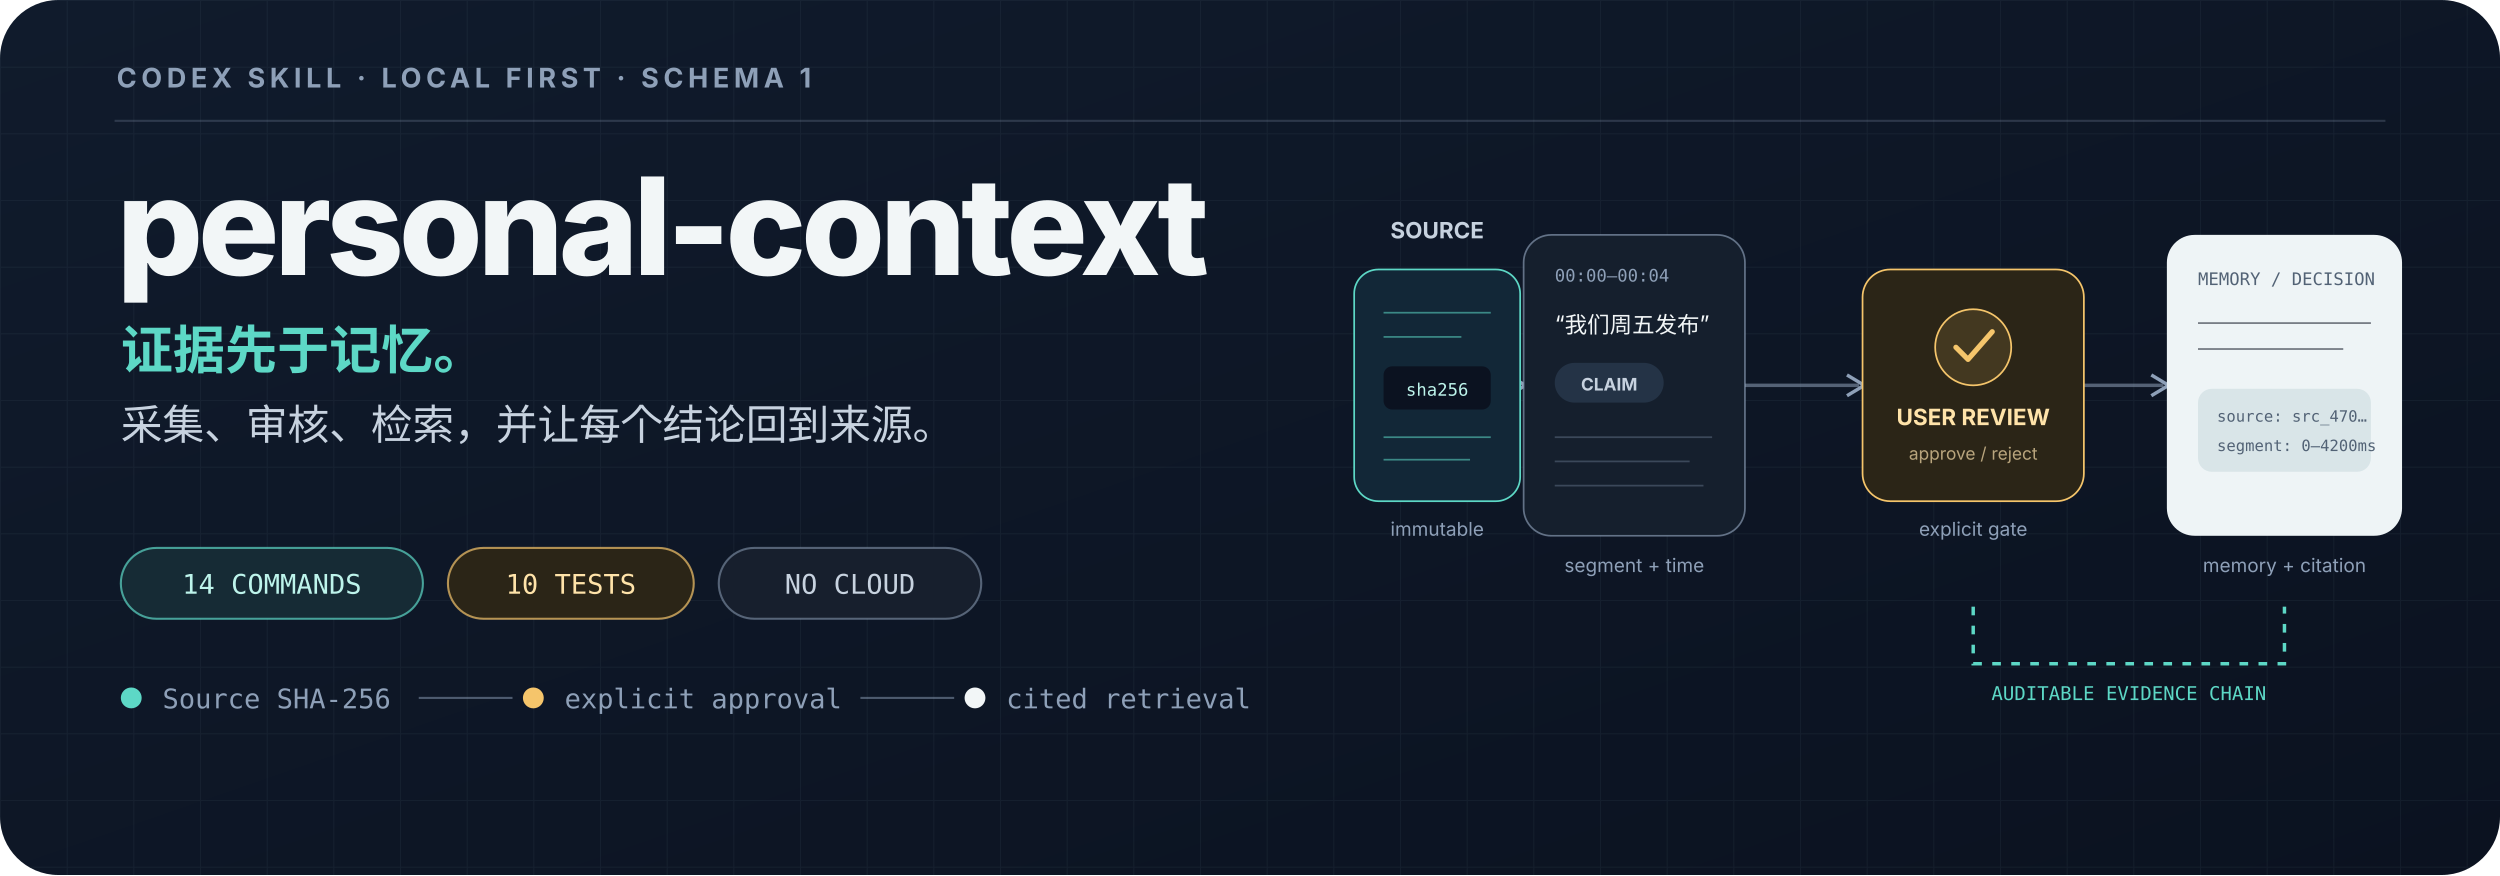
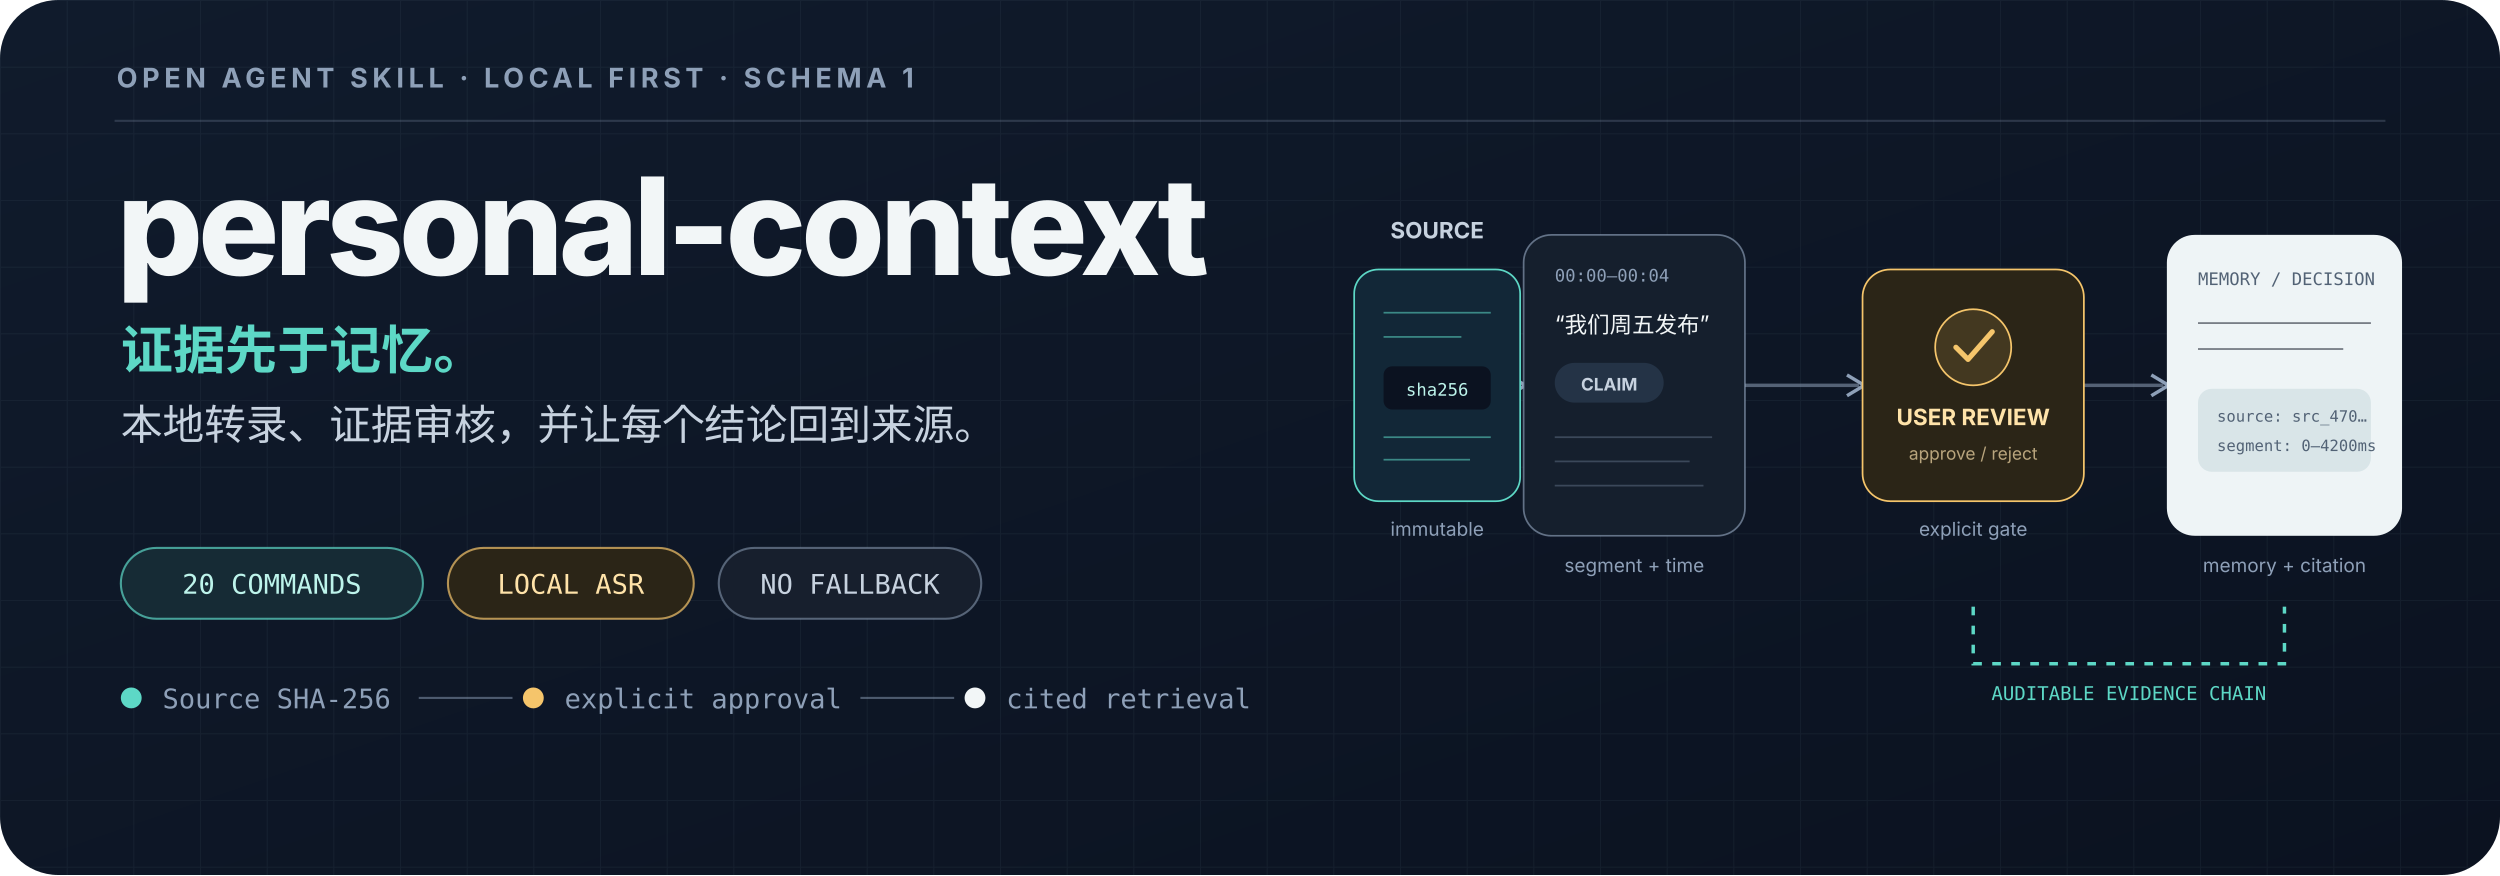
<svg xmlns="http://www.w3.org/2000/svg" width="1200" height="420" viewBox="0 0 1200 420" role="img" aria-labelledby="title desc">
  <defs>
    <linearGradient id="paper" x1="0" y1="0" x2="1" y2="1">
      <stop offset="0" stop-color="#101b2c" />
      <stop offset="1" stop-color="#0b1220" />
    </linearGradient>
    <pattern id="ledger" width="32" height="32" patternUnits="userSpaceOnUse">
      <path d="M32 0H0V32" fill="none" stroke="#8ea0b8" stroke-opacity=".07" />
    </pattern>
  </defs>
  <rect width="1200" height="420" rx="28" fill="url(#paper)" />
  <rect width="1200" height="420" rx="28" fill="url(#ledger)" />
  <path d="M55 58H1145" stroke="#8ea0b8" stroke-opacity=".24" />
  <g font-family="-apple-system, BlinkMacSystemFont, 'Segoe UI', 'PingFang SC', sans-serif">
-     <text x="56" y="42" fill="#8ea0b8" font-size="13" font-weight="650" letter-spacing="2.2">CODEX SKILL  ·  LOCAL FIRST  ·  SCHEMA 1</text>
+     <text x="56" y="42" fill="#8ea0b8" font-size="13" font-weight="650" letter-spacing="2.2">OPEN AGENT SKILL  ·  LOCAL FIRST  ·  SCHEMA 1</text>
    <text x="56" y="132" fill="#f2f6f7" font-size="65" font-weight="760" letter-spacing="-2.4">personal-context</text>
    <text x="58" y="177" fill="#5dd8c6" font-size="25" font-weight="650">证据先于记忆。</text>
-     <text x="58" y="211" fill="#c7d2df" font-size="20">采集、审核、检索，并让每个结论回到来源。</text>
+     <text x="58" y="211" fill="#c7d2df" font-size="20">本地转录、证据审核，并让每个结论回到来源。</text>
    <g transform="translate(58 263)">
      <rect width="145" height="34" rx="17" fill="#162b35" stroke="#5dd8c6" stroke-opacity=".7" />
-       <text x="72.5" y="22" text-anchor="middle" fill="#bdf4eb" font-family="ui-monospace, SFMono-Regular, Menlo, monospace" font-size="13">14 COMMANDS</text>
+       <text x="72.5" y="22" text-anchor="middle" fill="#bdf4eb" font-family="ui-monospace, SFMono-Regular, Menlo, monospace" font-size="13">20 COMMANDS</text>
      <rect x="157" width="118" height="34" rx="17" fill="#2b2517" stroke="#f5c56b" stroke-opacity=".7" />
-       <text x="216" y="22" text-anchor="middle" fill="#ffe3a9" font-family="ui-monospace, SFMono-Regular, Menlo, monospace" font-size="13">10 TESTS</text>
+       <text x="216" y="22" text-anchor="middle" fill="#ffe3a9" font-family="ui-monospace, SFMono-Regular, Menlo, monospace" font-size="13">LOCAL ASR</text>
      <rect x="287" width="126" height="34" rx="17" fill="#171f2d" stroke="#8ea0b8" stroke-opacity=".55" />
-       <text x="350" y="22" text-anchor="middle" fill="#c7d2df" font-family="ui-monospace, SFMono-Regular, Menlo, monospace" font-size="13">NO CLOUD</text>
+       <text x="350" y="22" text-anchor="middle" fill="#c7d2df" font-family="ui-monospace, SFMono-Regular, Menlo, monospace" font-size="13">NO FALLBACK</text>
    </g>
    <g transform="translate(58 339)" font-family="ui-monospace, SFMono-Regular, Menlo, monospace">
      <circle cx="5" cy="-4" r="5" fill="#5dd8c6" />
      <text x="20" y="1" fill="#8ea0b8" font-size="13">Source SHA-256</text>
      <path d="M143 -4H188" stroke="#8ea0b8" stroke-opacity=".5" />
      <circle cx="198" cy="-4" r="5" fill="#f5c56b" />
      <text x="213" y="1" fill="#8ea0b8" font-size="13">explicit approval</text>
      <path d="M355 -4H400" stroke="#8ea0b8" stroke-opacity=".5" />
      <circle cx="410" cy="-4" r="5" fill="#f2f6f7" />
      <text x="425" y="1" fill="#8ea0b8" font-size="13">cited retrieval</text>
    </g>
    <g transform="translate(650 92) scale(.83)">
      <path d="M30 112H96M226 112H292M422 112H468" fill="none" stroke="#8ea0b8" stroke-width="2" stroke-opacity=".55" />
      <path d="M89 106L99 112L89 118M285 106L295 112L285 118M461 106L471 112L461 118" fill="none" stroke="#8ea0b8" stroke-width="2" />
      <g>
        <rect x="0" y="45" width="96" height="134" rx="14" fill="#122737" stroke="#5dd8c6" />
        <path d="M17 70H79M17 84H62M17 142H79M17 155H67" stroke="#5dd8c6" stroke-opacity=".55" />
        <rect x="17" y="101" width="62" height="25" rx="5" fill="#0b1220" />
        <text x="48" y="118" text-anchor="middle" fill="#bdf4eb" font-family="ui-monospace, SFMono-Regular, Menlo, monospace" font-size="10">sha256</text>
        <text x="48" y="27" text-anchor="middle" fill="#c7d2df" font-size="13" font-weight="700">SOURCE</text>
        <text x="48" y="199" text-anchor="middle" fill="#8ea0b8" font-size="11">immutable</text>
      </g>
      <g>
        <rect x="98" y="25" width="128" height="174" rx="16" fill="#151f2d" stroke="#8ea0b8" stroke-opacity=".65" />
        <text x="116" y="52" fill="#8ea0b8" font-family="ui-monospace, SFMono-Regular, Menlo, monospace" font-size="10">00:00—00:04</text>
        <text x="116" y="81" fill="#f2f6f7" font-size="13">“我们周五发布”</text>
        <rect x="116" y="99" width="63" height="23" rx="11.5" fill="#243346" />
        <text x="147.5" y="115" text-anchor="middle" fill="#c7d2df" font-size="10" font-weight="700">CLAIM</text>
        <path d="M116 142H207M116 156H194M116 170H202" stroke="#8ea0b8" stroke-opacity=".32" />
        <text x="162" y="220" text-anchor="middle" fill="#8ea0b8" font-size="11">segment + time</text>
      </g>
      <g>
        <rect x="294" y="45" width="128" height="134" rx="16" fill="#2b2517" stroke="#f5c56b" />
        <circle cx="358" cy="90" r="22" fill="#f5c56b" fill-opacity=".12" stroke="#f5c56b" />
        <path d="M348 90L355 97L369 81" fill="none" stroke="#f5c56b" stroke-width="3" stroke-linecap="round" stroke-linejoin="round" />
        <text x="358" y="135" text-anchor="middle" fill="#ffe3a9" font-size="13" font-weight="700">USER REVIEW</text>
        <text x="358" y="155" text-anchor="middle" fill="#b9a57d" font-size="10">approve / reject</text>
        <text x="358" y="199" text-anchor="middle" fill="#8ea0b8" font-size="11">explicit gate</text>
      </g>
      <g>
        <rect x="470" y="25" width="136" height="174" rx="16" fill="#eef4f6" />
        <text x="488" y="54" fill="#526275" font-family="ui-monospace, SFMono-Regular, Menlo, monospace" font-size="10">MEMORY / DECISION</text>
        <path d="M488 76H588M488 91H572" stroke="#0b1220" stroke-opacity=".55" />
        <rect x="488" y="114" width="100" height="48" rx="8" fill="#d9e5e8" />
        <text x="499" y="133" fill="#526275" font-family="ui-monospace, SFMono-Regular, Menlo, monospace" font-size="9">source: src_470…</text>
        <text x="499" y="150" fill="#526275" font-family="ui-monospace, SFMono-Regular, Menlo, monospace" font-size="9">segment: 0—4200ms</text>
        <text x="538" y="220" text-anchor="middle" fill="#8ea0b8" font-size="11">memory + citation</text>
      </g>
      <path d="M358 240V273H538V240" fill="none" stroke="#5dd8c6" stroke-width="2" stroke-dasharray="5 6" />
      <text x="448" y="294" text-anchor="middle" fill="#5dd8c6" font-family="ui-monospace, SFMono-Regular, Menlo, monospace" font-size="11">AUDITABLE EVIDENCE CHAIN</text>
    </g>
  </g>
</svg>
